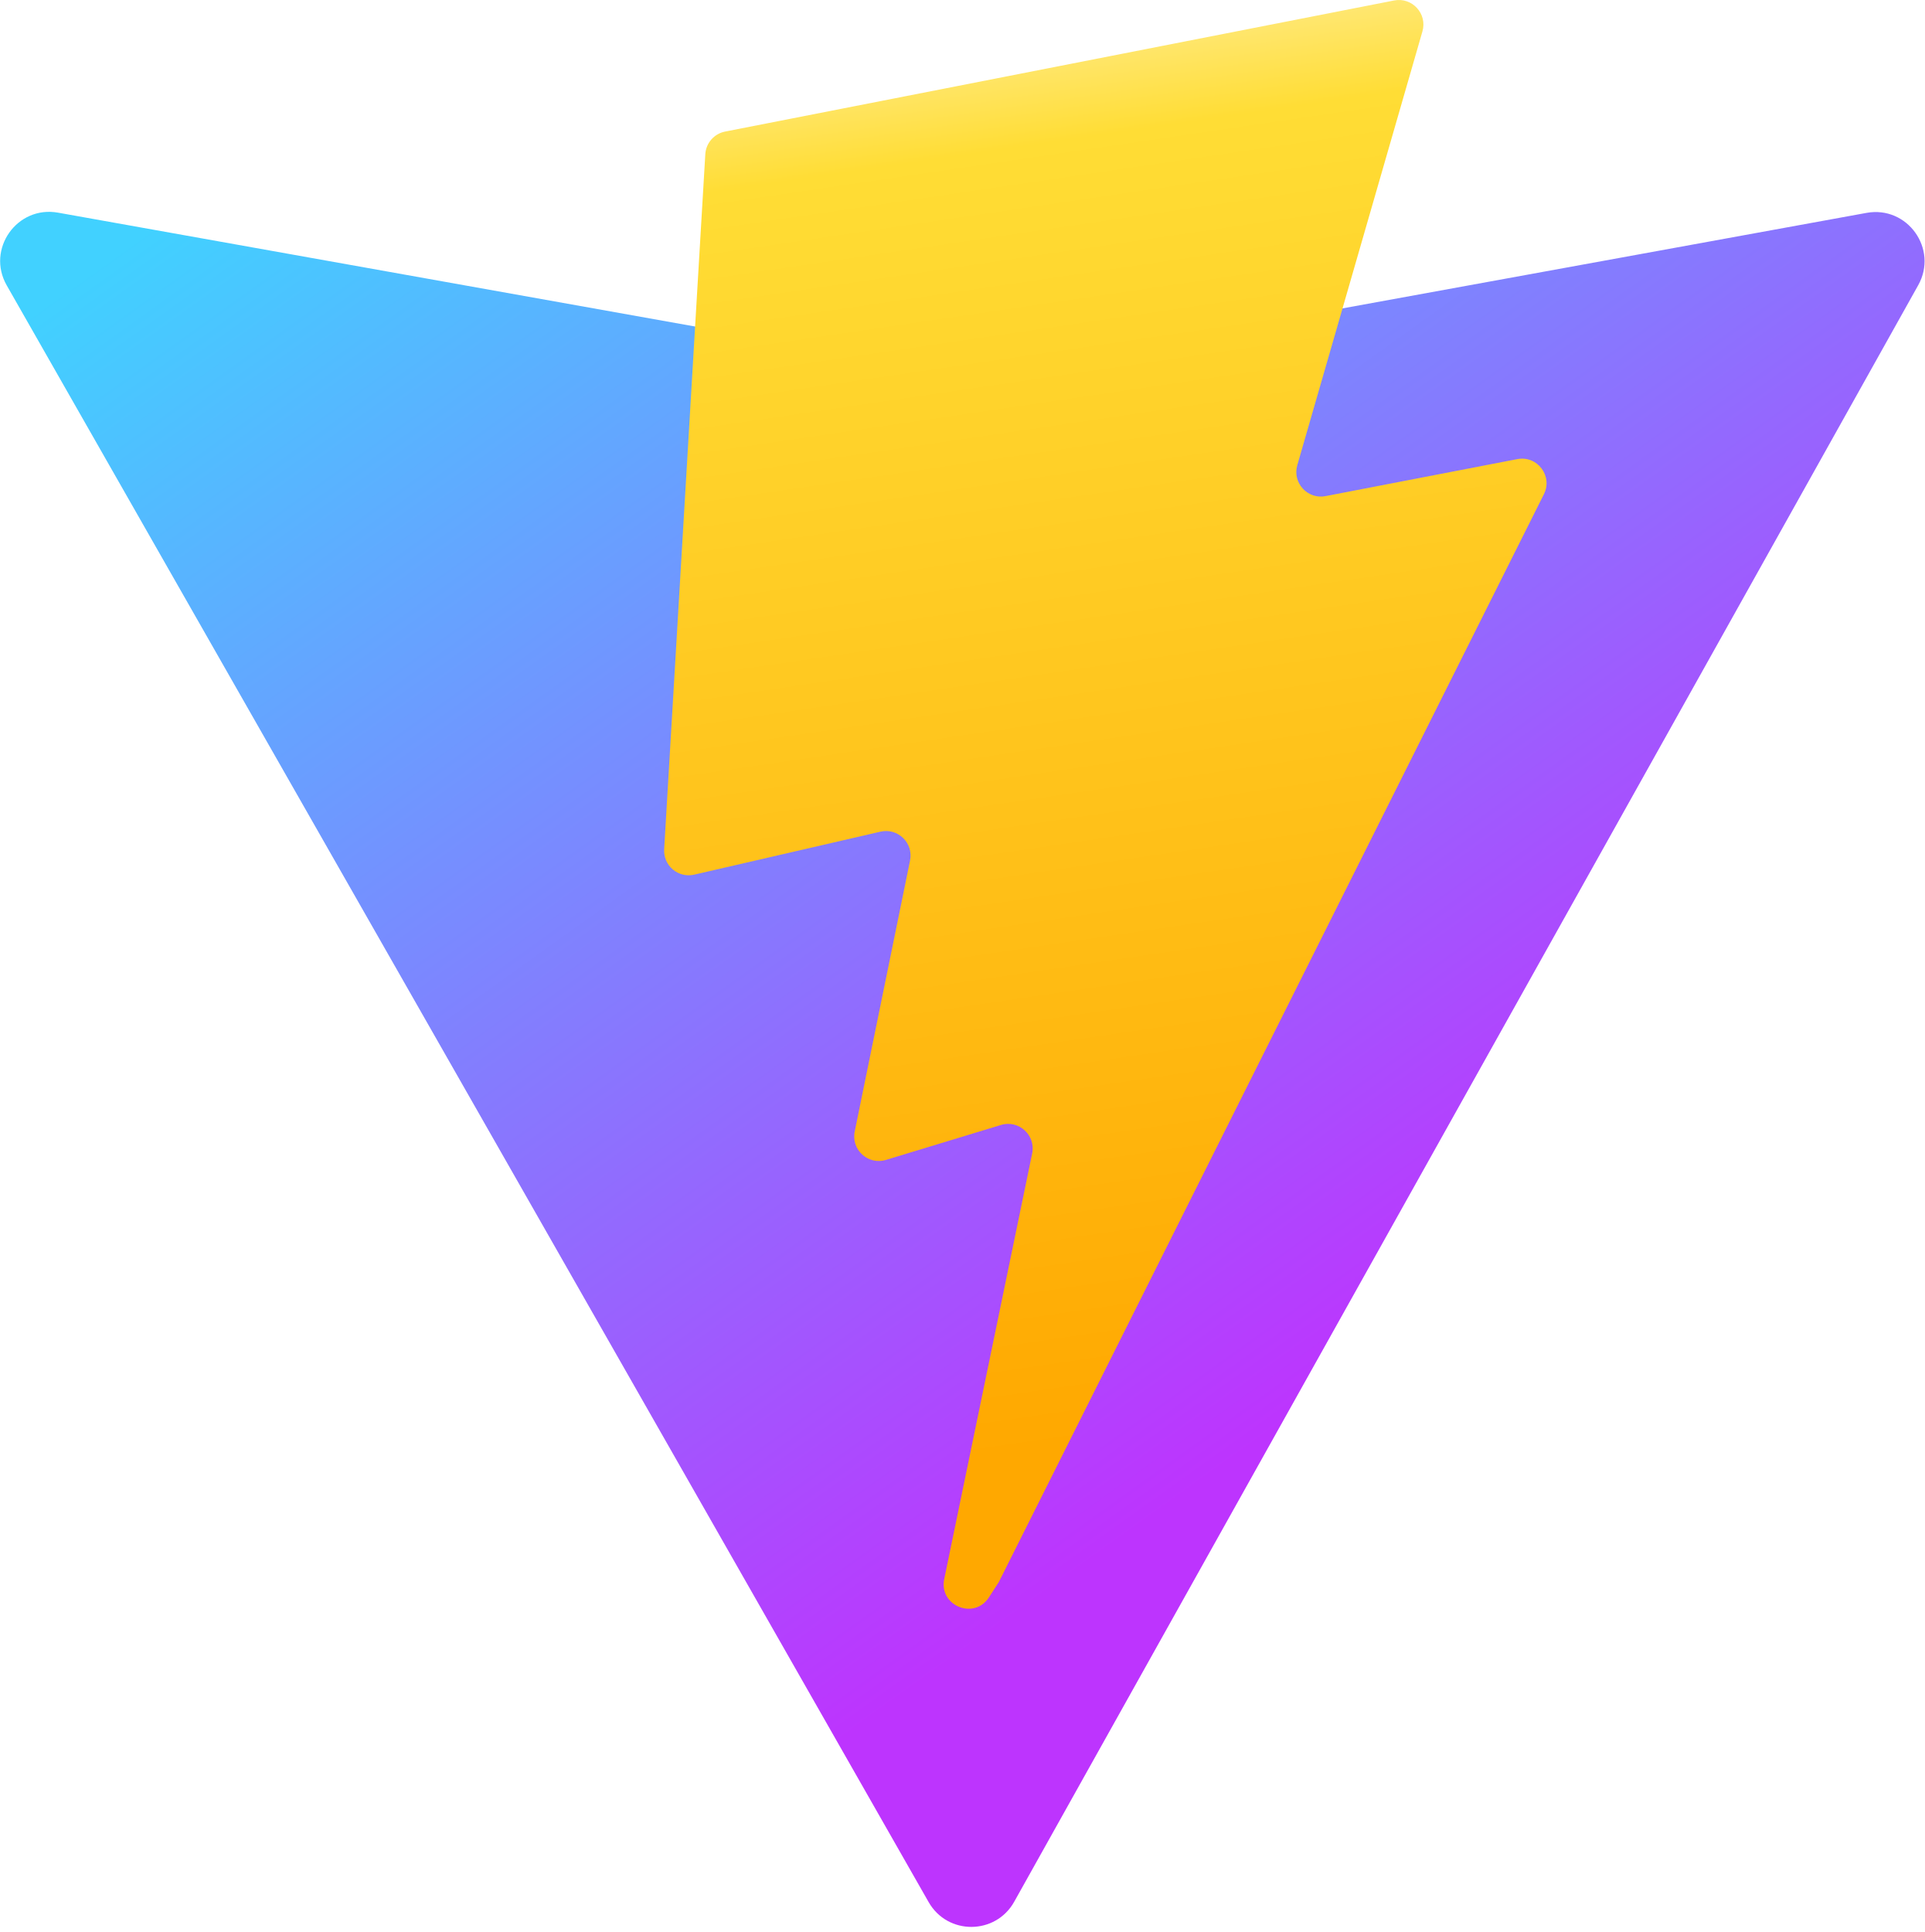
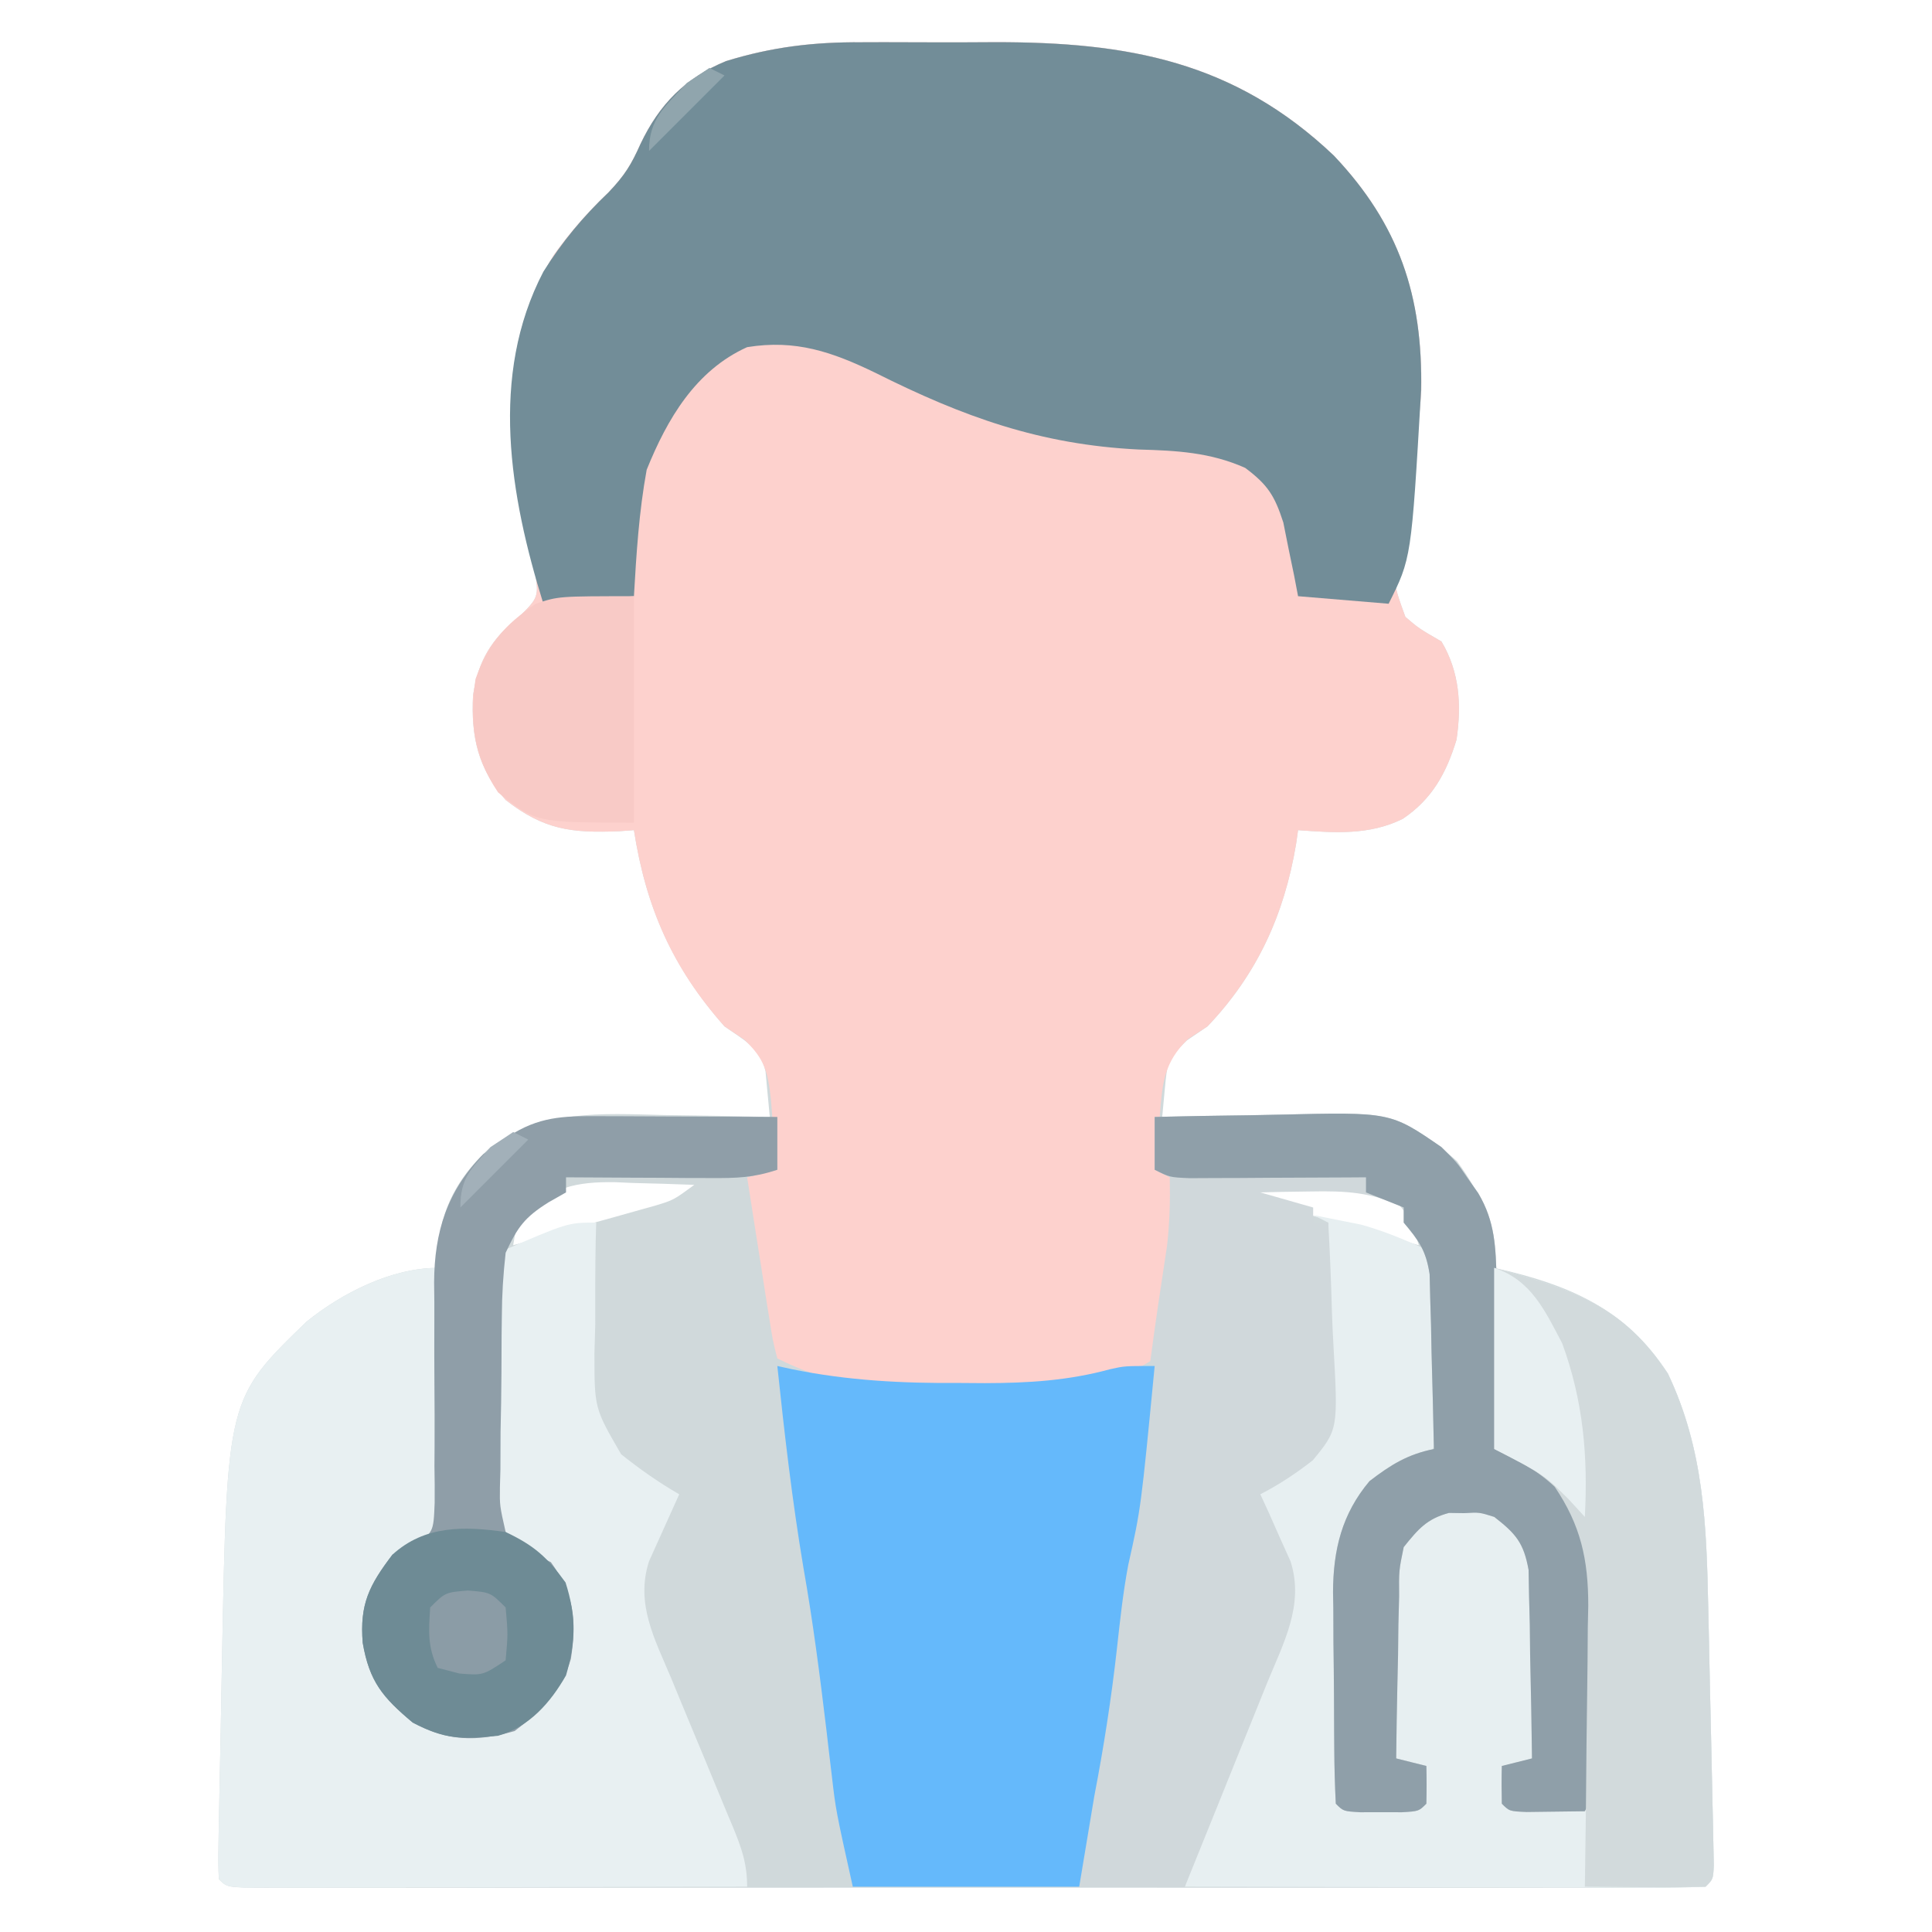
- <svg xmlns="http://www.w3.org/2000/svg" aria-hidden="true" role="img" class="iconify iconify--logos" width="31.88" height="32" preserveAspectRatio="xMidYMid meet" viewBox="0 0 256 257">
-   <defs>
-     <linearGradient id="IconifyId1813088fe1fbc01fb466" x1="-.828%" x2="57.636%" y1="7.652%" y2="78.411%">
-       <stop offset="0%" stop-color="#41D1FF" />
-       <stop offset="100%" stop-color="#BD34FE" />
-     </linearGradient>
-     <linearGradient id="IconifyId1813088fe1fbc01fb467" x1="43.376%" x2="50.316%" y1="2.242%" y2="89.03%">
-       <stop offset="0%" stop-color="#FFEA83" />
-       <stop offset="8.333%" stop-color="#FFDD35" />
-       <stop offset="100%" stop-color="#FFA800" />
-     </linearGradient>
-   </defs>
-   <path fill="url(#IconifyId1813088fe1fbc01fb466)" d="M255.153 37.938L134.897 252.976c-2.483 4.44-8.862 4.466-11.382.048L.875 37.958c-2.746-4.814 1.371-10.646 6.827-9.67l120.385 21.517a6.537 6.537 0 0 0 2.322-.004l117.867-21.483c5.438-.991 9.574 4.796 6.877 9.62Z" />
-   <path fill="url(#IconifyId1813088fe1fbc01fb467)" d="M185.432.063L96.44 17.501a3.268 3.268 0 0 0-2.634 3.014l-5.474 92.456a3.268 3.268 0 0 0 3.997 3.378l24.777-5.718c2.318-.535 4.413 1.507 3.936 3.838l-7.361 36.047c-.495 2.426 1.782 4.5 4.151 3.78l15.304-4.649c2.372-.72 4.652 1.36 4.15 3.788l-11.698 56.621c-.732 3.542 3.979 5.473 5.943 2.437l1.313-2.028l72.516-144.72c1.215-2.423-.88-5.186-3.54-4.672l-25.505 4.922c-2.396.462-4.435-1.77-3.759-4.114l16.646-57.705c.677-2.35-1.37-4.583-3.769-4.113Z" />
+ <svg xmlns="http://www.w3.org/2000/svg" version="1.1" width="256" height="256">
+   <path d="M0 0 C0.936 -0.003 1.873 -0.006 2.838 -0.009 C4.803 -0.011 6.769 -0.005 8.734 0.007 C11.712 0.023 14.688 0.007 17.666 -0.012 C35.227 -0.031 49.364 2.514 62.523 15.012 C71.175 24.142 74.279 33.579 74.113 46.059 C73.919 49.563 73.428 52.989 72.895 56.457 C72.735 57.527 72.576 58.598 72.413 59.701 C72.081 61.851 71.72 63.996 71.326 66.135 C70.277 71.379 70.277 71.379 72.005 76.141 C73.808 77.677 73.808 77.677 76.785 79.398 C79.194 83.449 79.455 87.791 78.785 92.398 C77.447 96.814 75.542 100.292 71.66 102.898 C67.231 105.098 62.609 104.748 57.785 104.398 C57.699 105.004 57.612 105.61 57.523 106.234 C55.95 115.614 52.364 123.49 45.785 130.398 C44.878 131.017 43.97 131.636 43.035 132.273 C40.499 134.668 40.452 135.222 40.145 138.531 C40.026 139.807 39.907 141.084 39.785 142.398 C40.622 142.377 41.458 142.357 42.32 142.335 C45.459 142.266 48.597 142.216 51.736 142.179 C53.749 142.149 55.761 142.098 57.773 142.047 C66.374 141.96 72.254 142.306 78.844 148.258 C82.333 153.042 83.573 156.459 83.785 162.398 C84.51 162.569 85.234 162.739 85.98 162.914 C94.984 165.171 101.596 168.491 106.785 176.398 C111.577 186.454 111.914 196.566 112.137 207.523 C112.171 209.066 112.171 209.066 112.207 210.639 C112.254 212.794 112.299 214.948 112.343 217.103 C112.411 220.417 112.488 223.73 112.566 227.043 C112.611 229.141 112.656 231.238 112.699 233.336 C112.723 234.331 112.747 235.325 112.772 236.35 C112.789 237.262 112.805 238.174 112.823 239.113 C112.848 240.322 112.848 240.322 112.874 241.554 C112.785 243.398 112.785 243.398 111.785 244.398 C109.258 244.498 106.758 244.533 104.231 244.525 C103.43 244.527 102.63 244.529 101.805 244.53 C99.102 244.534 96.399 244.531 93.695 244.528 C91.766 244.529 89.836 244.531 87.907 244.533 C82.651 244.538 77.395 244.536 72.139 244.533 C66.651 244.53 61.164 244.533 55.676 244.534 C46.459 244.536 37.242 244.534 28.024 244.529 C17.352 244.523 6.679 244.525 -3.994 244.531 C-13.14 244.535 -22.285 244.536 -31.431 244.533 C-36.901 244.532 -42.371 244.531 -47.841 244.535 C-52.983 244.538 -58.124 244.536 -63.265 244.53 C-65.158 244.529 -67.051 244.529 -68.944 244.531 C-71.516 244.534 -74.088 244.53 -76.66 244.525 C-77.419 244.528 -78.178 244.53 -78.96 244.532 C-84.101 244.513 -84.101 244.513 -85.215 243.398 C-85.289 241.993 -85.293 240.584 -85.268 239.177 C-85.248 237.828 -85.248 237.828 -85.227 236.453 C-85.196 234.98 -85.196 234.98 -85.164 233.477 C-85.145 232.466 -85.126 231.455 -85.107 230.413 C-85.065 228.261 -85.02 226.109 -84.973 223.957 C-84.904 220.704 -84.849 217.452 -84.795 214.199 C-84.134 179.721 -84.134 179.721 -73.59 169.523 C-68.912 165.747 -62.351 162.398 -56.215 162.398 C-56.174 161.243 -56.132 160.088 -56.09 158.898 C-55.418 153.712 -53.078 149.887 -49.215 146.398 C-41.865 141.422 -34.874 141.928 -26.215 142.148 C-24.854 142.169 -23.494 142.187 -22.133 142.203 C-18.826 142.25 -15.521 142.316 -12.215 142.398 C-12.335 141.12 -12.455 139.841 -12.578 138.523 C-12.646 137.804 -12.713 137.085 -12.782 136.344 C-13.478 133.213 -15.669 132.209 -18.215 130.398 C-25.11 122.548 -28.616 114.667 -30.215 104.398 C-30.856 104.445 -31.496 104.491 -32.156 104.539 C-38.502 104.804 -42.155 104.345 -47.215 100.398 C-50.879 96.202 -51.815 92.032 -51.535 86.535 C-50.842 81.911 -49.124 79.135 -45.527 76.219 C-42.798 73.531 -42.798 73.531 -43.383 69.719 C-43.699 68.315 -44.041 66.916 -44.402 65.523 C-47.211 52.489 -48.166 39.905 -40.789 28.121 C-38.597 25.079 -36.308 22.488 -33.59 19.898 C-31.426 17.621 -30.58 16.241 -29.34 13.461 C-26.857 8.239 -23.412 4.709 -18.008 2.494 C-11.896 0.611 -6.379 -0.044 0 0 Z M-45.215 155.398 C-45.896 157.473 -45.896 157.473 -46.215 159.398 C-42.775 158.449 -39.338 157.487 -35.902 156.523 C-34.438 156.119 -34.438 156.119 -32.943 155.707 C-32.006 155.443 -31.068 155.179 -30.102 154.906 C-29.237 154.665 -28.373 154.424 -27.483 154.176 C-24.979 153.425 -24.979 153.425 -22.215 151.398 C-24.924 151.29 -27.629 151.211 -30.34 151.148 C-31.1 151.115 -31.861 151.081 -32.645 151.047 C-37.956 150.955 -41.09 151.724 -45.215 155.398 Z M49.785 151.398 C52.595 153.272 54.476 154.015 57.672 154.906 C58.61 155.171 59.547 155.435 60.514 155.707 C61.49 155.976 62.467 156.246 63.473 156.523 C64.461 156.801 65.449 157.078 66.467 157.363 C68.905 158.046 71.344 158.725 73.785 159.398 C72.887 156.377 72.113 154.683 69.711 152.598 C65.715 150.96 62.241 151.071 57.973 151.211 C56.79 151.231 56.79 151.231 55.584 151.252 C53.651 151.287 51.718 151.341 49.785 151.398 Z " fill="#D0D9DB" transform="translate(114.2148,5.601562)" />
+   <path d="M0 0 C0.936 -0.003 1.873 -0.006 2.838 -0.009 C4.803 -0.011 6.769 -0.005 8.734 0.007 C11.712 0.023 14.688 0.007 17.666 -0.012 C35.227 -0.031 49.364 2.514 62.523 15.012 C71.175 24.142 74.279 33.579 74.113 46.059 C73.919 49.563 73.428 52.989 72.895 56.457 C72.735 57.527 72.576 58.598 72.413 59.701 C72.081 61.851 71.72 63.996 71.326 66.135 C70.277 71.379 70.277 71.379 72.005 76.141 C73.808 77.677 73.808 77.677 76.785 79.398 C79.194 83.449 79.455 87.791 78.785 92.398 C77.447 96.814 75.542 100.292 71.66 102.898 C67.231 105.098 62.609 104.748 57.785 104.398 C57.699 105.004 57.612 105.61 57.523 106.234 C55.95 115.614 52.364 123.49 45.785 130.398 C44.511 131.23 44.511 131.23 43.211 132.078 C40.019 135.132 39.803 137.944 39.473 142.148 C39.363 143.195 39.363 143.195 39.252 144.262 C39.076 145.972 38.928 147.685 38.785 149.398 C39.775 149.728 40.765 150.058 41.785 150.398 C41.523 154.739 41.178 159.067 40.785 163.398 C40.697 164.457 40.61 165.515 40.52 166.605 C40.178 169.382 39.8 171.79 38.785 174.398 C31.261 179.318 21.661 178.609 12.973 178.648 C11.266 178.679 11.266 178.679 9.525 178.711 C1.881 178.746 -4.358 177.827 -11.215 174.398 C-11.809 172.082 -11.809 172.082 -12.285 169.051 C-12.459 167.971 -12.633 166.892 -12.812 165.779 C-13.074 164.075 -13.074 164.075 -13.34 162.336 C-13.522 161.196 -13.703 160.056 -13.891 158.881 C-14.34 156.055 -14.781 153.227 -15.215 150.398 C-13.895 150.068 -12.575 149.738 -11.215 149.398 C-11.417 146.977 -11.65 144.565 -11.902 142.148 C-11.983 141.126 -11.983 141.126 -12.064 140.082 C-12.473 136.422 -12.889 134.705 -15.605 132.148 C-16.467 131.571 -17.328 130.993 -18.215 130.398 C-25.148 122.633 -28.624 114.61 -30.215 104.398 C-30.856 104.445 -31.496 104.491 -32.156 104.539 C-38.502 104.804 -42.155 104.345 -47.215 100.398 C-50.879 96.202 -51.815 92.032 -51.535 86.535 C-50.842 81.911 -49.124 79.135 -45.527 76.219 C-42.798 73.531 -42.798 73.531 -43.383 69.719 C-43.699 68.315 -44.041 66.916 -44.402 65.523 C-47.211 52.489 -48.166 39.905 -40.789 28.121 C-38.597 25.079 -36.308 22.488 -33.59 19.898 C-31.426 17.621 -30.58 16.241 -29.34 13.461 C-26.857 8.239 -23.412 4.709 -18.008 2.494 C-11.896 0.611 -6.379 -0.044 0 0 Z " fill="#FDD1CD" transform="translate(114.2148,5.601562)" />
+   <path d="M0 0 C0.936 -0.003 1.873 -0.006 2.838 -0.009 C4.803 -0.011 6.769 -0.005 8.734 0.007 C11.712 0.023 14.688 0.007 17.666 -0.012 C35.227 -0.031 49.364 2.514 62.523 15.012 C71.19 24.158 74.349 33.661 74.086 46.18 C72.795 68.38 72.795 68.38 69.785 74.398 C65.825 74.068 61.865 73.738 57.785 73.398 C57.615 72.506 57.445 71.614 57.27 70.695 C57.027 69.525 56.785 68.354 56.535 67.148 C56.303 65.988 56.071 64.828 55.832 63.633 C54.674 60.056 53.769 58.641 50.785 56.398 C46.143 54.329 41.667 54.101 36.66 53.961 C23.611 53.315 13.446 49.645 1.788 43.803 C-3.957 41.023 -8.792 39.352 -15.215 40.398 C-22.043 43.478 -25.803 49.902 -28.527 56.648 C-29.545 62.198 -29.893 67.77 -30.215 73.398 C-36.155 73.893 -36.155 73.893 -42.215 74.398 C-46.653 60.134 -49.405 44.182 -42.215 30.398 C-39.733 26.434 -36.975 23.122 -33.59 19.898 C-31.426 17.621 -30.58 16.241 -29.34 13.461 C-26.857 8.239 -23.412 4.709 -18.008 2.494 C-11.896 0.611 -6.379 -0.044 0 0 Z " fill="#728D98" transform="translate(114.2148,5.601562)" />
+   <path d="M0 0 C-0.022 0.806 -0.044 1.613 -0.067 2.443 C-0.138 6.13 -0.132 9.813 -0.125 13.5 C-0.161 14.768 -0.197 16.037 -0.234 17.344 C-0.231 24.604 -0.231 24.604 3.302 30.691 C5.786 32.679 8.247 34.41 11 36 C8.998 40.443 8.998 40.443 6.996 44.887 C5.191 50.527 7.738 55.137 9.941 60.383 C10.531 61.811 11.12 63.24 11.709 64.668 C12.638 66.905 13.569 69.141 14.501 71.376 C15.402 73.543 16.297 75.713 17.191 77.883 C17.473 78.552 17.754 79.22 18.044 79.909 C19.225 82.779 20 84.863 20 88 C11.021 88.023 2.042 88.041 -6.938 88.052 C-11.107 88.057 -15.276 88.064 -19.445 88.075 C-23.465 88.086 -27.485 88.092 -31.505 88.095 C-33.042 88.097 -34.579 88.1 -36.116 88.106 C-38.261 88.113 -40.407 88.114 -42.552 88.114 C-43.776 88.116 -45 88.118 -46.26 88.12 C-49 88 -49 88 -50 87 C-50.074 85.595 -50.078 84.185 -50.053 82.778 C-50.033 81.43 -50.033 81.43 -50.012 80.054 C-49.981 78.581 -49.981 78.581 -49.949 77.078 C-49.93 76.067 -49.911 75.056 -49.892 74.015 C-49.85 71.862 -49.805 69.71 -49.758 67.558 C-49.689 64.306 -49.634 61.053 -49.58 57.801 C-48.919 23.323 -48.919 23.323 -38.375 13.125 C-33.697 9.349 -27.136 6 -21 6 C-20.852 10.911 -20.743 15.821 -20.67 20.734 C-20.64 22.404 -20.599 24.075 -20.547 25.745 C-20.474 28.148 -20.441 30.549 -20.414 32.953 C-20.368 34.071 -20.368 34.071 -20.32 35.211 C-20.319 37.333 -20.319 37.333 -21 41 C-23.916 43.335 -23.916 43.335 -27 45 C-30.132 49.344 -30.372 52.759 -29.578 57.883 C-28.523 61.748 -26.384 63.962 -23.25 66.312 C-18.165 67.866 -14.364 67.669 -9.688 65.375 C-6.595 62.642 -5.263 60.937 -4 57 C-3.712 52.066 -4.232 48.949 -7.375 45.062 C-10.01 42.937 -10.01 42.937 -13 41 C-13.267 38.163 -13.348 35.546 -13.293 32.711 C-13.289 31.893 -13.284 31.074 -13.28 30.231 C-13.263 27.612 -13.226 24.994 -13.188 22.375 C-13.172 20.602 -13.159 18.828 -13.146 17.055 C-13.113 12.703 -13.062 8.352 -13 4 C-3.783 0 -3.783 0 0 0 Z " fill="#E8F0F2" transform="translate(79,162)" />
+   <path d="M0 0 C1.356 0.261 2.71 0.535 4.062 0.812 C5.194 1.039 5.194 1.039 6.348 1.27 C9.738 2.203 12.79 3.566 16 5 C16.233 9.228 16.375 13.455 16.5 17.688 C16.601 19.485 16.601 19.485 16.703 21.318 C16.897 30.037 16.897 30.037 14.252 32.875 C12.213 34.127 10.193 35.056 8 36 C3.594 40.69 3.858 45.661 3.902 51.828 C3.904 52.952 3.904 52.952 3.907 54.098 C3.912 56.482 3.925 58.866 3.938 61.25 C3.943 62.87 3.947 64.49 3.951 66.109 C3.962 70.073 3.979 74.036 4 78 C7.3 78 10.6 78 14 78 C14 76.35 14 74.7 14 73 C12.515 72.505 12.515 72.505 11 72 C10.855 67.438 10.766 62.876 10.688 58.312 C10.646 57.019 10.604 55.725 10.561 54.393 C10.544 53.145 10.528 51.898 10.512 50.613 C10.486 49.466 10.459 48.32 10.432 47.138 C11.172 43.048 12.834 41.593 16 39 C18.062 38.336 18.062 38.336 20 38.375 C20.639 38.362 21.279 38.349 21.938 38.336 C25.238 39.399 26.802 41.371 29 44 C29.568 47.138 29.568 47.138 29.488 50.613 C29.472 51.86 29.456 53.108 29.439 54.393 C29.377 56.333 29.377 56.333 29.312 58.312 C29.29 59.625 29.267 60.938 29.244 62.291 C29.185 65.529 29.103 68.764 29 72 C28.01 72.33 27.02 72.66 26 73 C26 74.65 26 76.3 26 78 C29.3 78.33 32.6 78.66 36 79 C36.1 74.162 36.172 69.325 36.22 64.486 C36.24 62.843 36.267 61.2 36.302 59.557 C36.351 57.184 36.373 54.811 36.391 52.438 C36.411 51.713 36.432 50.989 36.453 50.243 C36.456 44.741 34.986 40.625 32 36 C29.449 33.609 27.199 32.599 24 31 C24 23.08 24 15.16 24 7 C34.474 9.857 41.111 12.025 47 21 C51.792 31.056 52.129 41.168 52.352 52.125 C52.386 53.667 52.386 53.667 52.422 55.24 C52.469 57.395 52.514 59.55 52.558 61.705 C52.625 65.018 52.703 68.331 52.781 71.645 C52.826 73.742 52.87 75.84 52.914 77.938 C52.938 78.932 52.962 79.927 52.986 80.952 C53.003 81.864 53.02 82.775 53.038 83.715 C53.055 84.52 53.072 85.326 53.089 86.156 C53 88 53 88 52 89 C49.853 89.094 47.702 89.117 45.552 89.114 C44.543 89.114 44.543 89.114 43.513 89.114 C41.278 89.113 39.043 89.105 36.809 89.098 C35.263 89.096 33.717 89.094 32.172 89.093 C28.096 89.09 24.021 89.08 19.946 89.069 C15.79 89.058 11.634 89.054 7.479 89.049 C-0.681 89.038 -8.84 89.021 -17 89 C-16.219 84.778 -14.944 81.107 -13.312 77.125 C-13.05 76.478 -12.787 75.831 -12.517 75.165 C-11.4 72.414 -10.273 69.667 -9.147 66.92 C-8.324 64.906 -7.506 62.891 -6.688 60.875 C-6.196 59.676 -5.705 58.477 -5.199 57.242 C-2.989 51.266 -2.789 48.567 -5.438 42.688 C-5.911 41.619 -6.384 40.55 -6.871 39.449 C-7.244 38.641 -7.616 37.833 -8 37 C-7.044 36.502 -7.044 36.502 -6.069 35.994 C-1.933 33.415 0.605 31.556 1.836 26.704 C2.109 22.808 2.147 18.962 2.062 15.062 C2.066 13.697 2.073 12.332 2.084 10.967 C2.096 7.642 2.066 4.324 2 1 C1.34 0.67 0.68 0.34 0 0 Z " fill="#E7EFF1" transform="translate(174,161)" />
+   <path d="M0 0 C4.126 -0.1 8.251 -0.172 12.378 -0.22 C13.778 -0.24 15.179 -0.267 16.579 -0.302 C31.246 -0.657 31.246 -0.657 38 4 C40.059 6.035 40.059 6.035 41.438 8.062 C41.911 8.734 42.384 9.406 42.871 10.098 C45.134 13.911 45.184 17.291 45.316 21.637 C45.358 22.935 45.4 24.234 45.443 25.572 C45.483 26.944 45.523 28.316 45.562 29.688 C45.606 31.071 45.649 32.454 45.693 33.838 C45.8 37.225 45.902 40.612 46 44 C46.944 44.446 47.887 44.892 48.859 45.352 C53.899 47.997 56.286 51.671 58 57 C58.176 59.585 58.257 62.056 58.23 64.637 C58.23 65.357 58.23 66.078 58.229 66.821 C58.226 68.336 58.218 69.851 58.206 71.366 C58.187 73.69 58.185 76.014 58.186 78.338 C58.181 79.813 58.175 81.287 58.168 82.762 C58.167 83.458 58.166 84.153 58.165 84.87 C58.116 89.768 58.116 89.768 57 92 C55.354 92.027 53.708 92.046 52.062 92.062 C51.146 92.074 50.229 92.086 49.285 92.098 C47 92 47 92 46 91 C45.959 89.334 45.957 87.666 46 86 C47.98 85.505 47.98 85.505 50 85 C49.948 80.416 49.853 75.833 49.75 71.25 C49.736 69.948 49.722 68.646 49.707 67.305 C49.675 66.054 49.643 64.804 49.609 63.516 C49.588 62.364 49.567 61.211 49.546 60.024 C48.895 56.416 47.856 55.226 45 53 C43.023 52.378 43.023 52.378 41 52.5 C40.34 52.49 39.68 52.479 39 52.469 C36.048 53.253 34.906 54.634 33 57 C32.36 60.085 32.36 60.085 32.391 63.516 C32.358 64.766 32.326 66.016 32.293 67.305 C32.279 68.607 32.265 69.909 32.25 71.25 C32.206 73.226 32.206 73.226 32.16 75.242 C32.089 78.495 32.037 81.747 32 85 C33.32 85.33 34.64 85.66 36 86 C36.043 87.666 36.041 89.334 36 91 C35 92 35 92 32.75 92.133 C31.843 92.13 30.935 92.128 30 92.125 C28.639 92.129 28.639 92.129 27.25 92.133 C25 92 25 92 24 91 C23.874 88.561 23.811 86.152 23.797 83.711 C23.791 82.974 23.785 82.238 23.78 81.479 C23.77 79.913 23.764 78.348 23.76 76.783 C23.75 74.406 23.719 72.029 23.688 69.652 C23.681 68.13 23.676 66.608 23.672 65.086 C23.66 64.381 23.647 63.677 23.634 62.951 C23.659 57.353 24.8 52.617 28.465 48.258 C31.299 46.078 33.515 44.708 37 44 C36.919 39.749 36.806 35.5 36.688 31.25 C36.654 29.44 36.654 29.44 36.619 27.594 C36.584 26.434 36.548 25.273 36.512 24.078 C36.486 23.01 36.459 21.942 36.432 20.841 C35.953 17.691 35.016 16.397 33 14 C33 13.34 33 12.68 33 12 C28.781 9.951 25.346 9.788 20.688 9.875 C19.433 9.893 18.179 9.911 16.887 9.93 C15.458 9.964 15.458 9.964 14 10 C16.31 10.66 18.62 11.32 21 12 C21 12.66 21 13.32 21 14 C21.66 14 22.32 14 23 14 C23.224 18.001 23.386 22 23.494 26.006 C23.539 27.365 23.601 28.724 23.679 30.082 C24.315 41.395 24.315 41.395 20.957 45.496 C18.71 47.243 16.527 48.696 14 50 C14.373 50.808 14.745 51.616 15.129 52.449 C15.602 53.518 16.075 54.586 16.562 55.688 C17.038 56.743 17.514 57.799 18.004 58.887 C19.862 64.696 17.038 69.744 14.84 75.145 C14.531 75.914 14.221 76.684 13.902 77.477 C12.918 79.924 11.928 82.368 10.938 84.812 C10.267 86.476 9.597 88.139 8.928 89.803 C7.29 93.87 5.646 97.936 4 102 C-0.62 102 -5.24 102 -10 102 C-9.401 92.898 -8.15 83.986 -6.758 74.98 C-6.092 70.66 -5.499 66.335 -4.938 62 C-4.243 56.67 -3.409 51.383 -2.5 46.086 C-1.732 41.346 -1.124 36.586 -0.508 31.824 C0.144 26.914 0.883 22.018 1.633 17.121 C1.994 14.048 2.065 11.091 2 8 C1.34 7.67 0.68 7.34 0 7 C0 4.69 0 2.38 0 0 Z " fill="#D0D8DB" transform="translate(153,148)" />
+   <path d="M0 0 C0.642 0.141 1.284 0.283 1.945 0.429 C9.398 1.943 16.534 2.303 24.125 2.25 C25.24 2.258 26.355 2.265 27.504 2.273 C33.258 2.26 38.529 1.945 44.093 0.429 C46 0 46 0 50 0 C48.18 18.863 48.18 18.863 46.5 26.355 C45.805 30.029 45.412 33.723 45 37.438 C44.265 44.03 43.257 50.482 42 57 C41.34 60.96 40.68 64.92 40 69 C30.1 69 20.2 69 10 69 C7.752 58.886 7.752 58.886 7.219 54.293 C7.1 53.3 6.981 52.308 6.859 51.285 C6.741 50.263 6.622 49.241 6.5 48.188 C5.639 41.022 4.727 33.897 3.469 26.789 C1.977 17.912 0.942 8.95 0 0 Z " fill="#65B9FB" transform="translate(103,181)" />
+   <path d="M0 0 C4.126 -0.1 8.251 -0.172 12.378 -0.22 C13.778 -0.24 15.179 -0.267 16.579 -0.302 C31.246 -0.657 31.246 -0.657 38 4 C40.059 6.035 40.059 6.035 41.438 8.062 C41.911 8.734 42.384 9.406 42.871 10.098 C45.134 13.911 45.184 17.291 45.316 21.637 C45.358 22.935 45.4 24.234 45.443 25.572 C45.483 26.944 45.523 28.316 45.562 29.688 C45.606 31.071 45.649 32.454 45.693 33.838 C45.8 37.225 45.902 40.612 46 44 C46.944 44.446 47.887 44.892 48.859 45.352 C53.899 47.997 56.286 51.671 58 57 C58.176 59.585 58.257 62.056 58.23 64.637 C58.23 65.357 58.23 66.078 58.229 66.821 C58.226 68.336 58.218 69.851 58.206 71.366 C58.187 73.69 58.185 76.014 58.186 78.338 C58.181 79.813 58.175 81.287 58.168 82.762 C58.167 83.458 58.166 84.153 58.165 84.87 C58.116 89.768 58.116 89.768 57 92 C55.354 92.027 53.708 92.046 52.062 92.062 C51.146 92.074 50.229 92.086 49.285 92.098 C47 92 47 92 46 91 C45.959 89.334 45.957 87.666 46 86 C47.98 85.505 47.98 85.505 50 85 C49.948 80.416 49.853 75.833 49.75 71.25 C49.736 69.948 49.722 68.646 49.707 67.305 C49.675 66.054 49.643 64.804 49.609 63.516 C49.588 62.364 49.567 61.211 49.546 60.024 C48.895 56.416 47.856 55.226 45 53 C43.023 52.378 43.023 52.378 41 52.5 C40.34 52.49 39.68 52.479 39 52.469 C36.048 53.253 34.906 54.634 33 57 C32.36 60.085 32.36 60.085 32.391 63.516 C32.358 64.766 32.326 66.016 32.293 67.305 C32.279 68.607 32.265 69.909 32.25 71.25 C32.206 73.226 32.206 73.226 32.16 75.242 C32.089 78.495 32.037 81.747 32 85 C33.32 85.33 34.64 85.66 36 86 C36.043 87.666 36.041 89.334 36 91 C35 92 35 92 32.75 92.133 C31.843 92.13 30.935 92.128 30 92.125 C28.639 92.129 28.639 92.129 27.25 92.133 C25 92 25 92 24 91 C23.874 88.561 23.811 86.152 23.797 83.711 C23.791 82.974 23.785 82.238 23.78 81.479 C23.77 79.913 23.764 78.348 23.76 76.783 C23.75 74.406 23.719 72.029 23.688 69.652 C23.681 68.13 23.676 66.608 23.672 65.086 C23.66 64.381 23.647 63.677 23.634 62.951 C23.659 57.353 24.8 52.617 28.465 48.258 C31.299 46.078 33.515 44.708 37 44 C36.919 39.749 36.806 35.5 36.688 31.25 C36.654 29.44 36.654 29.44 36.619 27.594 C36.584 26.434 36.548 25.273 36.512 24.078 C36.486 23.01 36.459 21.942 36.432 20.841 C35.953 17.691 35.016 16.397 33 14 C33 13.34 33 12.68 33 12 C31.35 11.34 29.7 10.68 28 10 C28 9.34 28 8.68 28 8 C27.223 8.005 26.446 8.01 25.645 8.016 C22.138 8.037 18.632 8.05 15.125 8.062 C13.902 8.071 12.678 8.079 11.418 8.088 C9.668 8.093 9.668 8.093 7.883 8.098 C6.265 8.106 6.265 8.106 4.614 8.114 C2 8 2 8 0 7 C0 4.69 0 2.38 0 0 Z " fill="#8F9FA9" transform="translate(153,148)" />
+   <path d="M0 0 C10.474 2.857 17.111 5.025 23 14 C27.792 24.056 28.129 34.168 28.352 45.125 C28.375 46.153 28.398 47.181 28.422 48.24 C28.469 50.395 28.514 52.55 28.558 54.705 C28.625 58.018 28.703 61.331 28.781 64.645 C28.826 66.742 28.87 68.84 28.914 70.938 C28.938 71.932 28.962 72.927 28.986 73.952 C29.003 74.864 29.02 75.775 29.038 76.715 C29.055 77.52 29.072 78.326 29.089 79.156 C29 81 29 81 28 82 C25.303 82.073 22.633 82.092 19.938 82.062 C19.179 82.058 18.42 82.053 17.639 82.049 C15.759 82.037 13.88 82.019 12 82 C12.009 81.454 12.018 80.908 12.027 80.345 C12.116 74.635 12.176 68.924 12.22 63.213 C12.24 61.085 12.267 58.957 12.302 56.83 C12.351 53.761 12.373 50.694 12.391 47.625 C12.411 46.682 12.432 45.739 12.453 44.767 C12.455 38.657 11.461 34.109 8 29 C5.449 26.609 3.199 25.599 0 24 C0 16.08 0 8.16 0 0 Z " fill="#D2DADC" transform="translate(198,168)" />
+   <path d="M0 0 C0.662 0.001 1.323 0.003 2.005 0.004 C4.114 0.01 6.223 0.022 8.332 0.035 C9.764 0.04 11.195 0.045 12.627 0.049 C16.133 0.06 19.639 0.077 23.145 0.098 C23.145 2.408 23.145 4.718 23.145 7.098 C19.967 8.157 17.719 8.212 14.383 8.195 C13.265 8.192 12.146 8.189 10.994 8.186 C9.827 8.177 8.66 8.169 7.457 8.16 C6.278 8.156 5.099 8.151 3.885 8.146 C0.971 8.135 -1.942 8.118 -4.855 8.098 C-4.855 8.758 -4.855 9.418 -4.855 10.098 C-5.619 10.531 -6.382 10.964 -7.168 11.41 C-10.362 13.416 -11.264 14.687 -12.855 18.098 C-13.178 20.985 -13.347 23.652 -13.359 26.539 C-13.369 27.344 -13.379 28.148 -13.39 28.978 C-13.405 30.673 -13.412 32.368 -13.411 34.063 C-13.418 36.656 -13.473 39.246 -13.529 41.838 C-13.538 43.488 -13.544 45.139 -13.547 46.789 C-13.568 47.562 -13.59 48.335 -13.612 49.131 C-13.645 51.607 -13.645 51.607 -12.855 55.098 C-10.031 57.519 -10.031 57.519 -6.855 59.098 C-3.759 63.393 -3.431 66.833 -4.211 71.914 C-5.478 76.207 -8.122 78.783 -11.668 81.473 C-16.818 82.944 -20.517 82.805 -25.168 80.348 C-29.15 77.014 -30.904 74.928 -31.793 69.785 C-32.206 64.664 -30.945 62.163 -27.855 58.098 C-26.993 57.719 -26.131 57.34 -25.242 56.95 C-22.414 55.194 -22.414 55.194 -22.26 51.212 C-22.245 49.587 -22.257 47.961 -22.289 46.336 C-22.283 45.471 -22.278 44.607 -22.272 43.716 C-22.256 40.947 -22.271 38.179 -22.293 35.41 C-22.31 32.659 -22.319 29.909 -22.303 27.158 C-22.294 25.447 -22.303 23.736 -22.333 22.026 C-22.303 15.33 -20.603 9.876 -15.82 5.039 C-15.151 4.584 -14.482 4.129 -13.793 3.66 C-13.121 3.187 -12.45 2.714 -11.758 2.227 C-7.823 -0.109 -4.48 -0.019 0 0 Z " fill="#8F9EA8" transform="translate(79.85547,147.9023)" />
+   <path d="M0 0 C3.763 1.779 5.518 3.331 7.938 6.688 C9.351 11.093 9.31 14.563 8 19 C5.915 22.65 3.116 25.824 -1 27 C-5.817 27.466 -8.012 27.522 -12.312 25.25 C-16.294 21.917 -18.048 19.83 -18.938 14.688 C-19.351 9.566 -18.089 7.065 -15 3 C-10.716 -0.906 -5.501 -0.785 0 0 Z " fill="#6E8B95" transform="translate(67,203)" />
+   <path d="M0 0 C0 9.9 0 19.8 0 30 C-13 30 -13 30 -18 26 C-21.278 21.14 -21.746 16.692 -21 11 C-19.308 6.281 -17.14 3.794 -13 1 C-10 0 -10 0 0 0 Z " fill="#F8CAC6" transform="translate(84,79)" />
+   <path d="M0 0 C4.869 1.623 6.682 5.586 9 10 C11.787 17.609 12.428 24.954 12 33 C10.979 31.886 10.979 31.886 9.938 30.75 C6.601 27.414 6.601 27.414 0 24 C0 16.08 0 8.16 0 0 Z " fill="#E8F0F2" transform="translate(198,168)" />
+   <path d="M0 0 C3 0.25 3 0.25 5 2.25 C5.312 5.75 5.312 5.75 5 9.25 C2 11.25 2 11.25 -1.125 11 C-2.548 10.629 -2.548 10.629 -4 10.25 C-5.381 7.487 -5.191 5.303 -5 2.25 C-3 0.25 -3 0.25 0 0 Z " fill="#8B9CA6" transform="translate(62,210.75)" />
+   <path d="M0 0 C0.66 0.33 1.32 0.66 2 1 C-1.3 4.3 -4.6 7.6 -8 11 C-8 6.678 -5.851 5.116 -3 2 C-2.01 1.34 -1.02 0.68 0 0 Z " fill="#90A5AD" transform="translate(94,9)" />
+   <path d="M0 0 C0.66 0.33 1.32 0.66 2 1 C-0.97 3.97 -3.94 6.94 -7 10 C-7 6.044 -5.595 4.891 -3 2 C-2.01 1.34 -1.02 0.68 0 0 Z " fill="#A2B0B9" transform="translate(68,150)" />
</svg>
